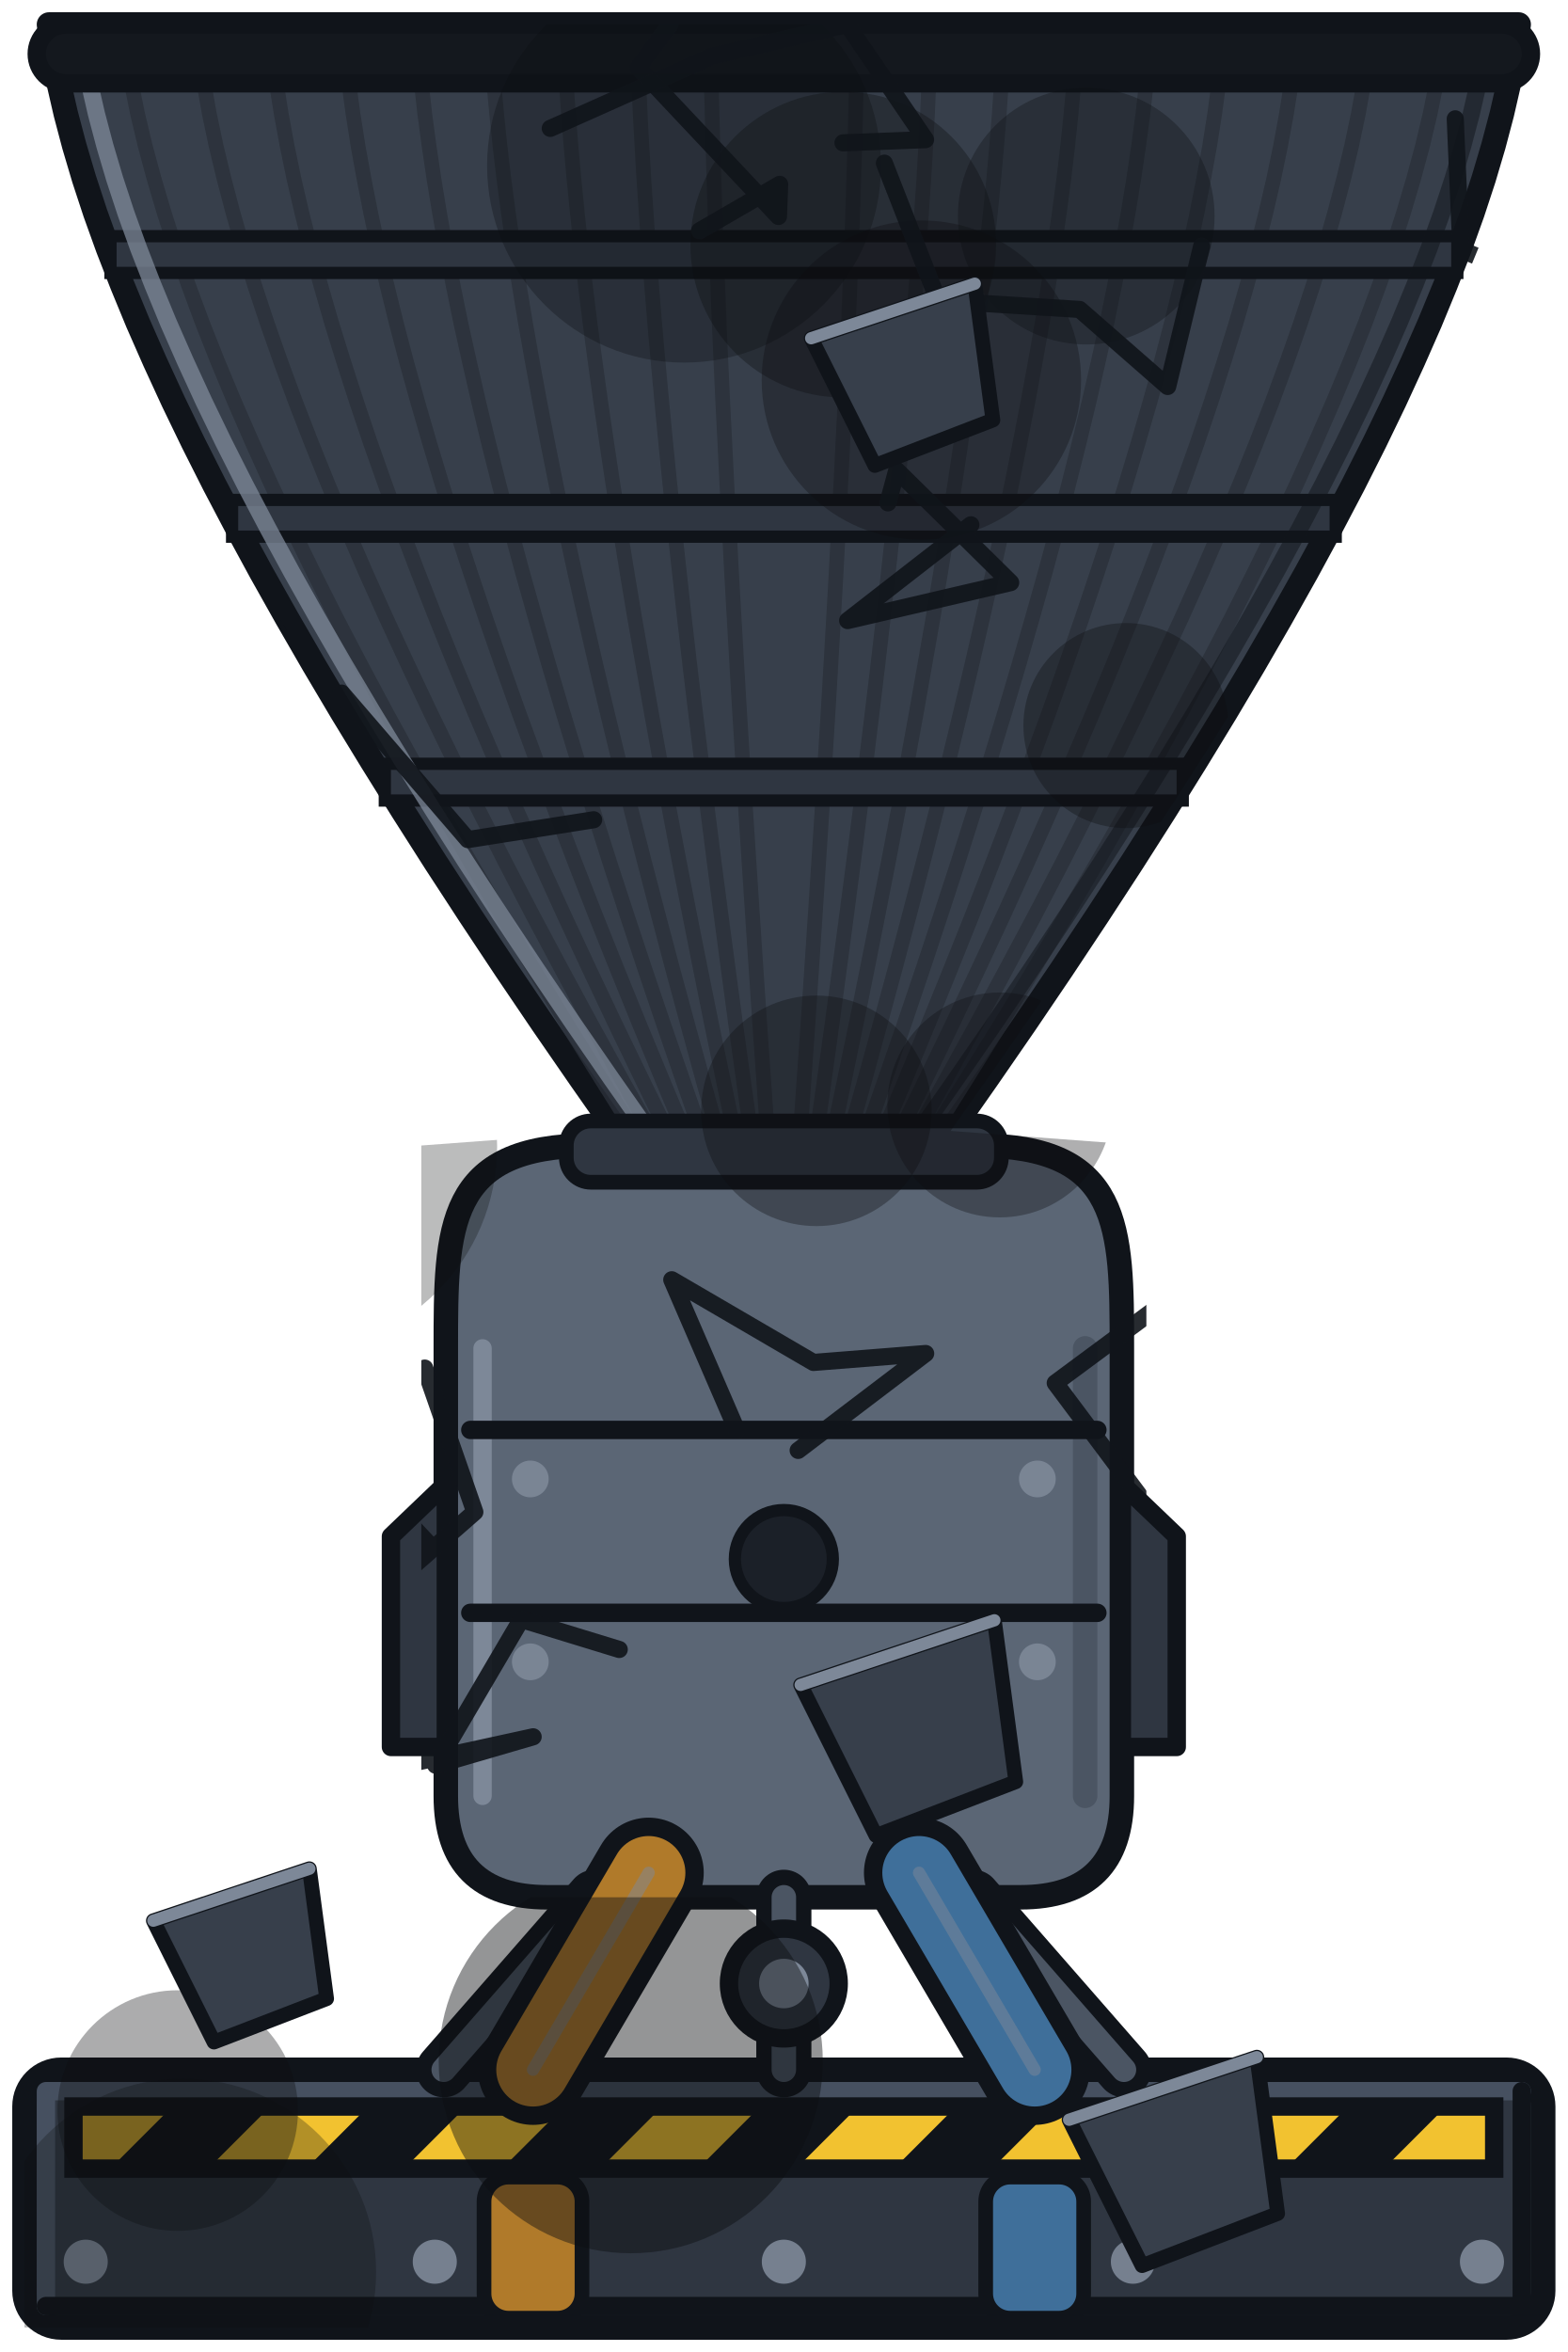
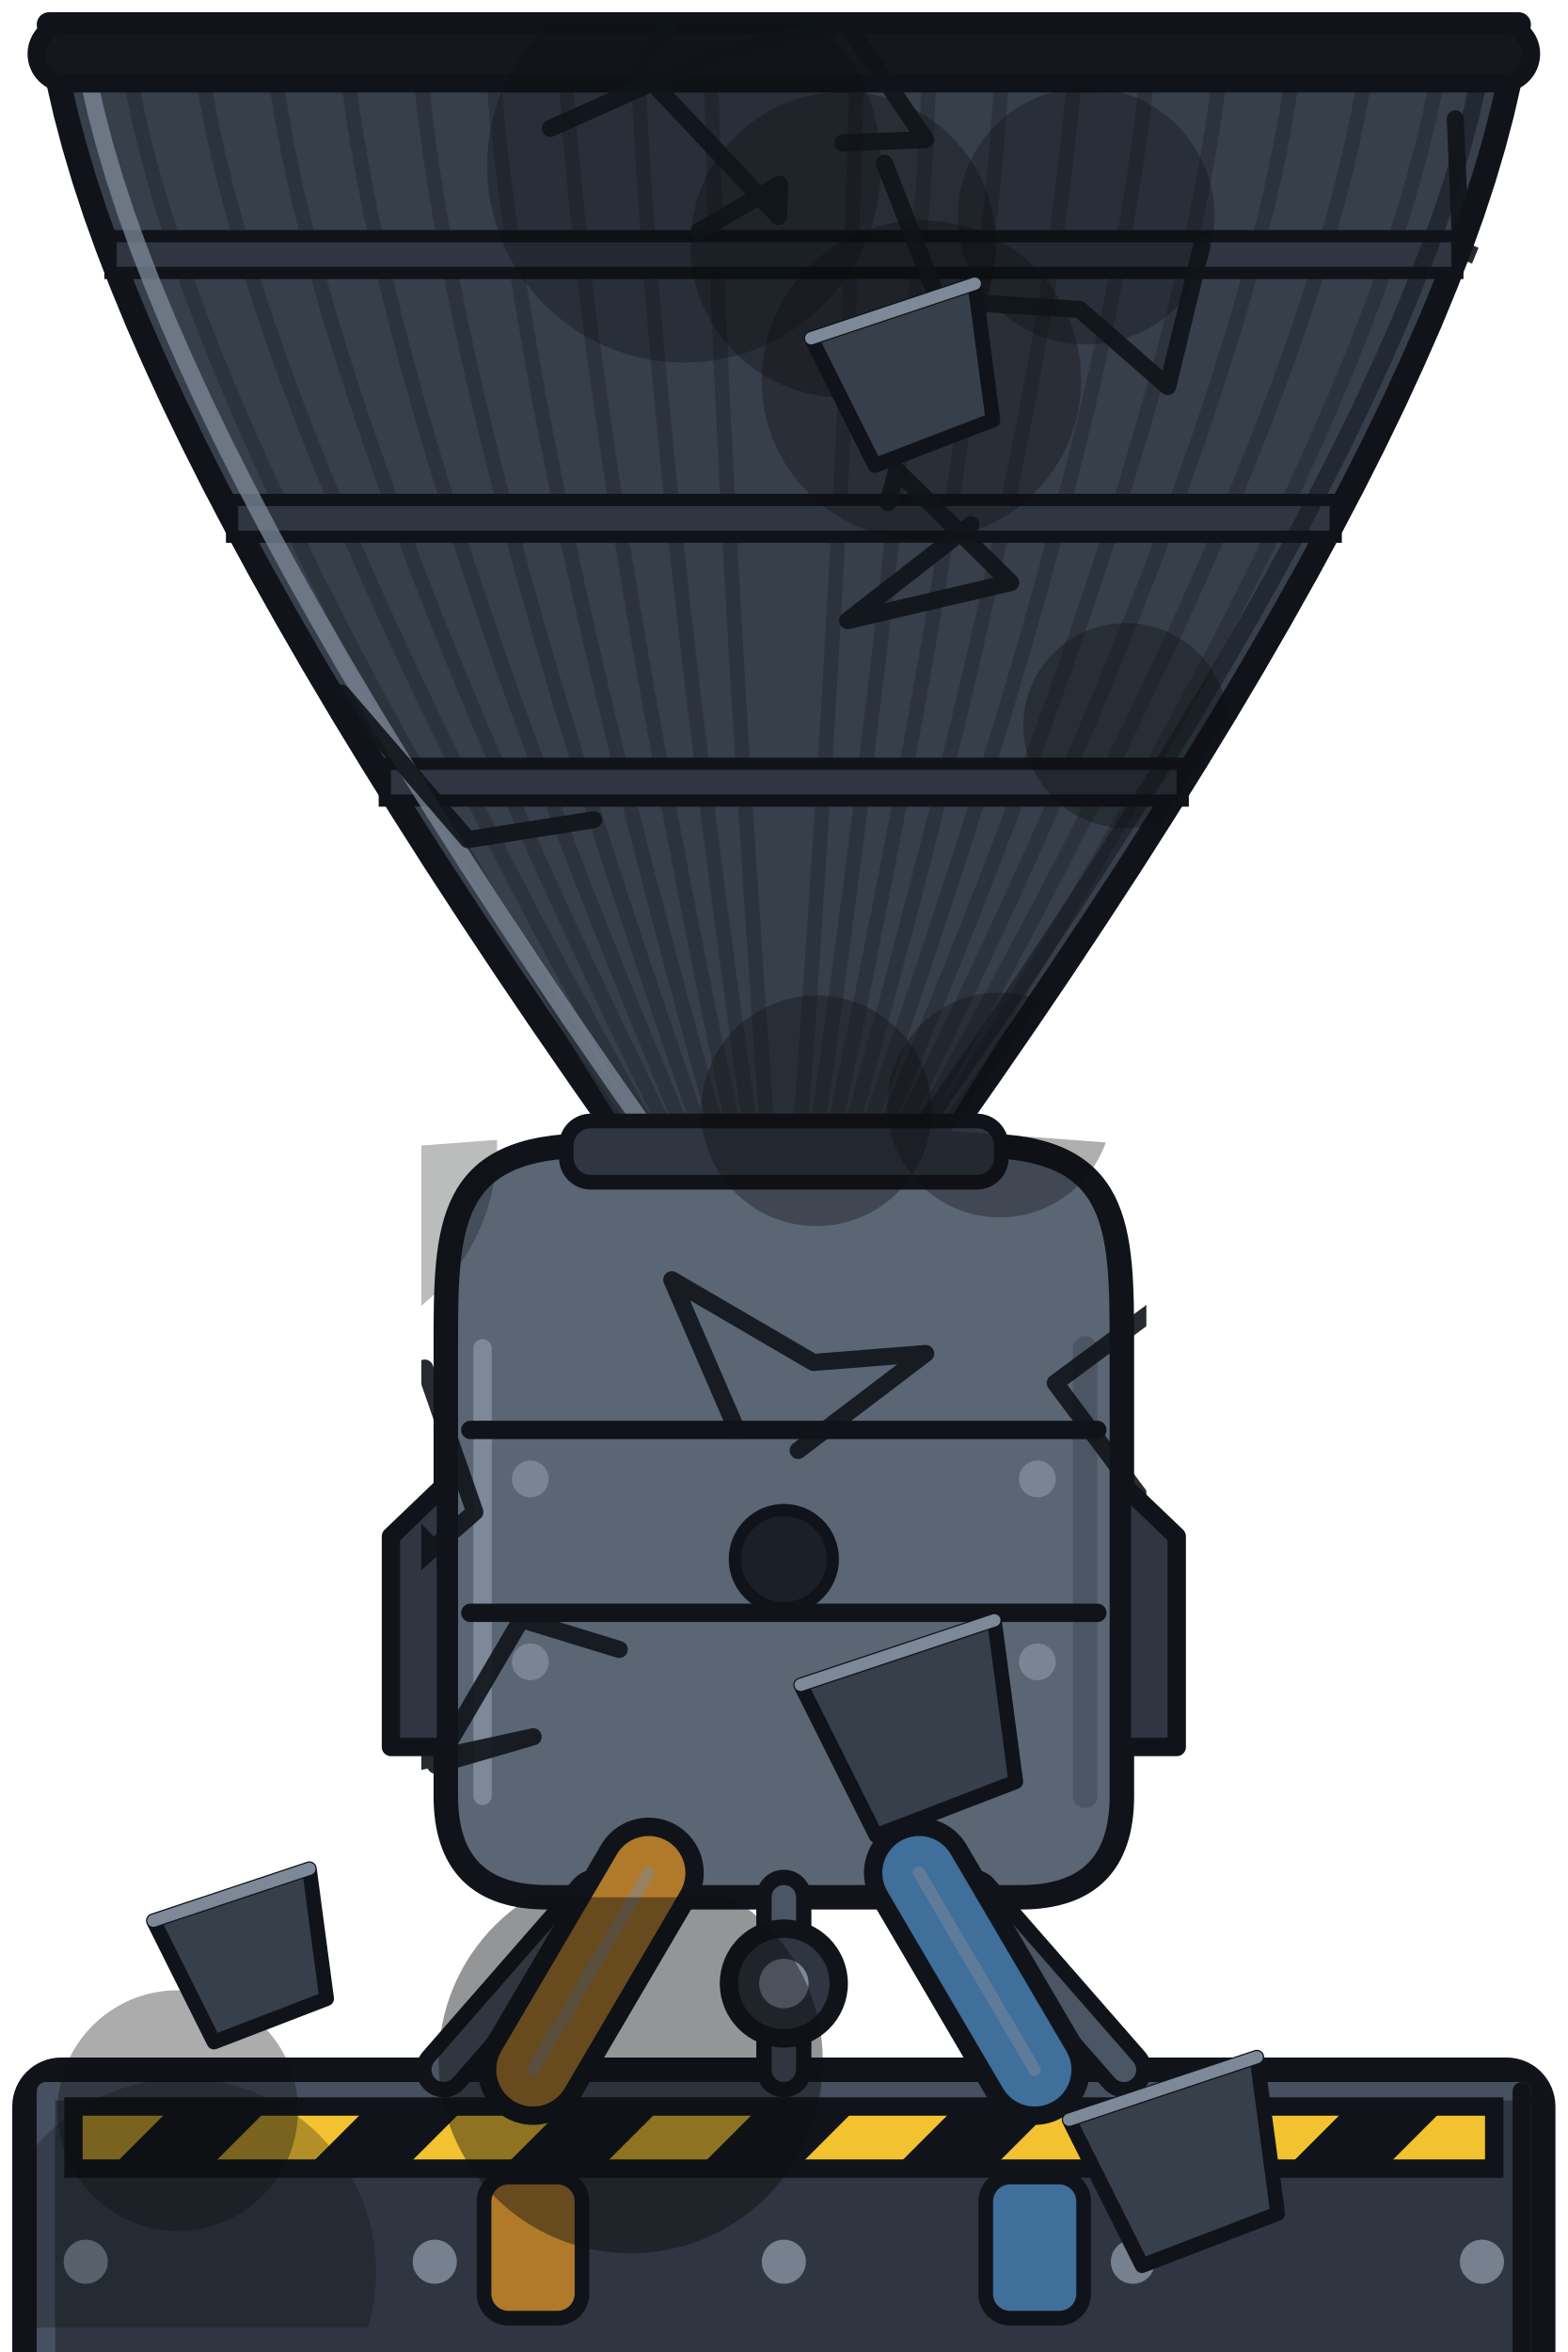
<svg xmlns="http://www.w3.org/2000/svg" width="128" height="192" viewBox="0 0 128 192">
  <defs>
    <radialGradient id="gunship_drive_c_nacelle_m_throat">
      <stop offset="0" stop-color="#ffffff" stop-opacity="0.95" />
      <stop offset="0.35" stop-color="#9fd8ff" stop-opacity="0.9" />
      <stop offset="1" stop-color="#9fd8ff" stop-opacity="0" />
    </radialGradient>
  </defs>
  <g id="base">
-     <rect x="2" y="168.96" width="124" height="21.04" rx="3" fill="#2f3641" stroke="#10141a" stroke-width="2" />
-     <path d="M3.75,188.25 L3.75,170.71 L124.25,170.71" fill="none" stroke="#465060" stroke-width="1.5" stroke-linejoin="round" stroke-linecap="round" data-baked="1" />
-     <path d="M124.25,170.71 L124.25,188.25 L3.75,188.25" fill="none" stroke="#10141a" stroke-width="1.5" stroke-linejoin="round" stroke-linecap="round" data-baked="1" />
+     <rect x="2" y="168.96" width="124" height="29.04" rx="3" fill="#2f3641" stroke="#10141a" stroke-width="2" />
+     <path d="M3.75,196.25 L3.75,170.71 L124.25,170.71" fill="none" stroke="#465060" stroke-width="1.5" stroke-linejoin="round" stroke-linecap="round" data-baked="1" />
+     <path d="M124.25,170.71 L124.25,196.25 L3.75,196.25" fill="none" stroke="#10141a" stroke-width="1.5" stroke-linejoin="round" stroke-linecap="round" data-baked="1" />
    <clipPath id="hz_nacelle_m_6_171">
      <rect x="6" y="171.96" width="116" height="5.07" />
    </clipPath>
    <rect x="6" y="171.96" width="116" height="5.07" fill="#f2c230" />
    <g clip-path="url(#hz_nacelle_m_6_171)">
      <polygon points="-7,177.03 1,177.03 6.07,171.96 -1.93,171.96" fill="#10141a" />
      <polygon points="9,177.03 17,177.03 22.07,171.96 14.07,171.96" fill="#10141a" />
      <polygon points="25,177.03 33,177.03 38.07,171.96 30.07,171.96" fill="#10141a" />
      <polygon points="41,177.03 49,177.03 54.07,171.96 46.07,171.96" fill="#10141a" />
      <polygon points="57,177.03 65,177.03 70.07,171.96 62.07,171.96" fill="#10141a" />
      <polygon points="73,177.03 81,177.03 86.07,171.96 78.07,171.96" fill="#10141a" />
      <polygon points="89,177.03 97,177.03 102.07,171.96 94.07,171.96" fill="#10141a" />
      <polygon points="105,177.03 113,177.03 118.07,171.96 110.07,171.96" fill="#10141a" />
      <polygon points="121,177.03 129,177.03 134.07,171.96 126.07,171.96" fill="#10141a" />
    </g>
    <rect x="6" y="171.96" width="116" height="5.07" fill="none" stroke="#10141a" stroke-width="1.5" />
    <circle cx="7" cy="184.63" r="1.8" fill="#7d8898" opacity="0.9" />
    <circle cx="35.5" cy="184.63" r="1.8" fill="#7d8898" opacity="0.9" />
    <circle cx="64" cy="184.63" r="1.8" fill="#7d8898" opacity="0.9" />
    <circle cx="92.5" cy="184.63" r="1.8" fill="#7d8898" opacity="0.9" />
    <circle cx="121" cy="184.63" r="1.8" fill="#7d8898" opacity="0.9" />
    <rect x="39.52" y="177.72" width="8" height="11.52" rx="2" fill="#b07a2a" stroke="#10141a" stroke-width="1.2" />
    <rect x="80.48" y="177.72" width="8" height="11.52" rx="2" fill="#3f6f9a" stroke="#10141a" stroke-width="1.2" />
    <path d="M75.4,113.28 L75.25,112.04 L74.84,110.9 L74.23,109.85 L73.5,108.87 L72.7,107.94 L71.9,107.06 L71.17,106.21 L70.56,105.37 L70.15,104.53 L70,103.68 L70.01,103.44 L70.05,103.21 L70.11,102.97 L70.2,102.75 L70.31,102.54 L70.44,102.34 L73.92,97.5 L77.29,92.76 L80.55,88.11 L83.69,83.56 L86.71,79.1 L89.61,74.73 L92.4,70.45 L95.07,66.26 L97.62,62.17 L100.06,58.17 L102.38,54.26 L104.58,50.45 L106.67,46.73 L108.64,43.1 L110.5,39.56 L112.24,36.11 L113.86,32.76 L115.36,29.5 L116.75,26.34 L118.02,23.26 L119.18,20.28 L120.22,17.39 L121.14,14.59 L121.94,11.89 L122.63,9.28 L123.21,6.76 L123.66,4.33 L124,2 L4,2 L4.34,4.33 L4.79,6.76 L5.37,9.28 L6.06,11.89 L6.86,14.59 L7.78,17.39 L8.82,20.28 L9.98,23.26 L11.25,26.34 L12.64,29.5 L14.14,32.76 L15.76,36.11 L17.5,39.56 L19.36,43.1 L21.33,46.73 L23.42,50.45 L25.62,54.26 L27.94,58.17 L30.38,62.17 L32.93,66.26 L35.6,70.45 L38.39,74.73 L41.29,79.1 L44.31,83.56 L47.45,88.11 L50.71,92.76 L54.08,97.5 L57.56,102.34 L57.69,102.54 L57.8,102.75 L57.89,102.97 L57.95,103.21 L57.99,103.44 L58,103.68 L57.85,104.53 L57.44,105.37 L56.83,106.21 L56.1,107.06 L55.3,107.94 L54.5,108.87 L53.77,109.85 L53.16,110.9 L52.75,112.04 L52.6,113.28 Z" fill="#373f4b" stroke="#10141a" stroke-width="2" stroke-linejoin="round" stroke-linecap="round" />
    <path d="M63.4,103.68 L63.4,103.44 L63.39,103.21 L63.39,102.97 L63.38,102.75 L63.37,102.54 L63.36,102.34 L63.01,97.5 L62.67,92.76 L62.35,88.11 L62.03,83.56 L61.73,79.1 L61.44,74.73 L61.16,70.45 L60.89,66.26 L60.64,62.17 L60.39,58.17 L60.16,54.26 L59.94,50.45 L59.73,46.73 L59.54,43.1 L59.35,39.56 L59.18,36.11 L59.01,32.76 L58.86,29.5 L58.72,26.34 L58.6,23.26 L58.48,20.28 L58.38,17.39 L58.29,14.59 L58.21,11.89 L58.14,9.28 L58.08,6.76 L58.03,4.33 L58,2" fill="none" stroke="#2a3039" stroke-width="1.2" stroke-linejoin="round" stroke-linecap="round" opacity="0.8" />
    <path d="M64.6,103.68 L64.6,103.44 L64.61,103.21 L64.61,102.97 L64.62,102.75 L64.63,102.54 L64.64,102.34 L64.99,97.5 L65.33,92.76 L65.65,88.11 L65.97,83.56 L66.27,79.1 L66.56,74.73 L66.84,70.45 L67.11,66.26 L67.36,62.17 L67.61,58.17 L67.84,54.26 L68.06,50.45 L68.27,46.73 L68.46,43.1 L68.65,39.56 L68.82,36.11 L68.99,32.76 L69.14,29.5 L69.28,26.34 L69.4,23.26 L69.52,20.28 L69.62,17.39 L69.71,14.59 L69.79,11.89 L69.86,9.28 L69.92,6.76 L69.97,4.33 L70,2" fill="none" stroke="#2a3039" stroke-width="1.2" stroke-linejoin="round" stroke-linecap="round" opacity="0.8" />
    <path d="M62.8,103.68 L62.8,103.44 L62.79,103.21 L62.78,102.97 L62.76,102.75 L62.74,102.54 L62.71,102.34 L62.02,97.5 L61.34,92.76 L60.69,88.11 L60.06,83.56 L59.46,79.1 L58.88,74.73 L58.32,70.45 L57.79,66.26 L57.28,62.17 L56.79,58.17 L56.32,54.26 L55.88,50.45 L55.47,46.73 L55.07,43.1 L54.7,39.56 L54.35,36.11 L54.03,32.76 L53.73,29.5 L53.45,26.34 L53.2,23.26 L52.96,20.28 L52.76,17.39 L52.57,14.59 L52.41,11.89 L52.27,9.28 L52.16,6.76 L52.07,4.33 L52,2" fill="none" stroke="#2a3039" stroke-width="1.2" stroke-linejoin="round" stroke-linecap="round" opacity="0.8" />
    <path d="M65.2,103.68 L65.2,103.44 L65.21,103.21 L65.22,102.97 L65.24,102.75 L65.26,102.54 L65.29,102.34 L65.98,97.5 L66.66,92.76 L67.31,88.11 L67.94,83.56 L68.54,79.1 L69.12,74.73 L69.68,70.45 L70.21,66.26 L70.72,62.17 L71.21,58.17 L71.68,54.26 L72.12,50.45 L72.53,46.73 L72.93,43.1 L73.3,39.56 L73.65,36.11 L73.97,32.76 L74.27,29.5 L74.55,26.34 L74.8,23.26 L75.04,20.28 L75.24,17.39 L75.43,14.59 L75.59,11.89 L75.73,9.28 L75.84,6.76 L75.93,4.33 L76,2" fill="none" stroke="#2a3039" stroke-width="1.2" stroke-linejoin="round" stroke-linecap="round" opacity="0.8" />
    <path d="M62.2,103.68 L62.2,103.44 L62.18,103.21 L62.17,102.97 L62.14,102.75 L62.11,102.54 L62.07,102.34 L61.02,97.5 L60.01,92.76 L59.04,88.11 L58.09,83.56 L57.19,79.1 L56.32,74.73 L55.48,70.45 L54.68,66.26 L53.91,62.17 L53.18,58.17 L52.49,54.26 L51.82,50.45 L51.2,46.73 L50.61,43.1 L50.05,39.56 L49.53,36.11 L49.04,32.76 L48.59,29.5 L48.17,26.34 L47.79,23.26 L47.45,20.28 L47.14,17.39 L46.86,14.59 L46.62,11.89 L46.41,9.28 L46.24,6.76 L46.1,4.33 L46,2" fill="none" stroke="#2a3039" stroke-width="1.2" stroke-linejoin="round" stroke-linecap="round" opacity="0.8" />
    <path d="M65.8,103.68 L65.8,103.44 L65.82,103.21 L65.83,102.97 L65.86,102.75 L65.89,102.54 L65.93,102.34 L66.98,97.5 L67.99,92.76 L68.96,88.11 L69.91,83.56 L70.81,79.1 L71.68,74.73 L72.52,70.45 L73.32,66.26 L74.09,62.17 L74.82,58.17 L75.51,54.26 L76.18,50.45 L76.8,46.73 L77.39,43.1 L77.95,39.56 L78.47,36.11 L78.96,32.76 L79.41,29.5 L79.83,26.34 L80.21,23.26 L80.55,20.28 L80.86,17.39 L81.14,14.59 L81.38,11.89 L81.59,9.28 L81.76,6.76 L81.9,4.33 L82,2" fill="none" stroke="#2a3039" stroke-width="1.2" stroke-linejoin="round" stroke-linecap="round" opacity="0.8" />
    <path d="M61.6,103.68 L61.59,103.44 L61.58,103.21 L61.56,102.97 L61.52,102.75 L61.48,102.54 L61.42,102.34 L60.03,97.5 L58.68,92.76 L57.38,88.11 L56.13,83.56 L54.92,79.1 L53.76,74.73 L52.64,70.45 L51.57,66.26 L50.55,62.17 L49.58,58.17 L48.65,54.26 L47.77,50.45 L46.93,46.73 L46.14,43.1 L45.4,39.56 L44.71,36.11 L44.06,32.76 L43.46,29.5 L42.9,26.34 L42.39,23.26 L41.93,20.28 L41.51,17.39 L41.14,14.59 L40.82,11.89 L40.55,9.28 L40.32,6.76 L40.14,4.33 L40,2" fill="none" stroke="#2a3039" stroke-width="1.2" stroke-linejoin="round" stroke-linecap="round" opacity="0.8" />
    <path d="M66.4,103.68 L66.41,103.44 L66.42,103.21 L66.44,102.97 L66.48,102.75 L66.52,102.54 L66.58,102.34 L67.97,97.5 L69.32,92.76 L70.62,88.11 L71.87,83.56 L73.08,79.1 L74.24,74.73 L75.36,70.45 L76.43,66.26 L77.45,62.17 L78.42,58.17 L79.35,54.26 L80.23,50.45 L81.07,46.73 L81.86,43.1 L82.6,39.56 L83.29,36.11 L83.94,32.76 L84.54,29.5 L85.1,26.34 L85.61,23.26 L86.07,20.28 L86.49,17.39 L86.86,14.59 L87.18,11.89 L87.45,9.28 L87.68,6.76 L87.86,4.33 L88,2" fill="none" stroke="#2a3039" stroke-width="1.2" stroke-linejoin="round" stroke-linecap="round" opacity="0.8" />
    <path d="M61,103.68 L60.99,103.44 L60.97,103.21 L60.94,102.97 L60.9,102.75 L60.85,102.54 L60.78,102.34 L59.04,97.5 L57.35,92.76 L55.73,88.11 L54.16,83.56 L52.65,79.1 L51.2,74.73 L49.8,70.45 L48.47,66.26 L47.19,62.17 L45.97,58.17 L44.81,54.26 L43.71,50.45 L42.66,46.73 L41.68,43.1 L40.75,39.56 L39.88,36.11 L39.07,32.76 L38.32,29.5 L37.62,26.34 L36.99,23.26 L36.41,20.28 L35.89,17.39 L35.43,14.59 L35.03,11.89 L34.68,9.28 L34.4,6.76 L34.17,4.33 L34,2" fill="none" stroke="#2a3039" stroke-width="1.2" stroke-linejoin="round" stroke-linecap="round" opacity="0.8" />
    <path d="M67,103.68 L67.01,103.44 L67.03,103.21 L67.06,102.97 L67.1,102.75 L67.15,102.54 L67.22,102.34 L68.96,97.5 L70.65,92.76 L72.27,88.11 L73.84,83.56 L75.35,79.1 L76.8,74.73 L78.2,70.45 L79.53,66.26 L80.81,62.17 L82.03,58.17 L83.19,54.26 L84.29,50.45 L85.34,46.73 L86.32,43.1 L87.25,39.56 L88.12,36.11 L88.93,32.76 L89.68,29.5 L90.38,26.34 L91.01,23.26 L91.59,20.28 L92.11,17.39 L92.57,14.59 L92.97,11.89 L93.32,9.28 L93.6,6.76 L93.83,4.33 L94,2" fill="none" stroke="#2a3039" stroke-width="1.2" stroke-linejoin="round" stroke-linecap="round" opacity="0.8" />
    <path d="M60.4,103.68 L60.39,103.44 L60.37,103.21 L60.33,102.97 L60.28,102.75 L60.22,102.54 L60.14,102.34 L58.05,97.5 L56.02,92.76 L54.07,88.11 L52.19,83.56 L50.38,79.1 L48.63,74.73 L46.96,70.45 L45.36,66.26 L43.83,62.17 L42.36,58.17 L40.97,54.26 L39.65,50.45 L38.4,46.73 L37.21,43.1 L36.1,39.56 L35.06,36.11 L34.09,32.76 L33.18,29.5 L32.35,26.34 L31.59,23.26 L30.89,20.28 L30.27,17.39 L29.72,14.59 L29.23,11.89 L28.82,9.28 L28.48,6.76 L28.2,4.33 L28,2" fill="none" stroke="#2a3039" stroke-width="1.2" stroke-linejoin="round" stroke-linecap="round" opacity="0.8" />
    <path d="M67.6,103.68 L67.61,103.44 L67.63,103.21 L67.67,102.97 L67.72,102.75 L67.78,102.54 L67.86,102.34 L69.95,97.5 L71.98,92.76 L73.93,88.11 L75.81,83.56 L77.62,79.1 L79.37,74.73 L81.04,70.45 L82.64,66.26 L84.17,62.17 L85.64,58.17 L87.03,54.26 L88.35,50.45 L89.6,46.73 L90.79,43.1 L91.9,39.56 L92.94,36.11 L93.91,32.76 L94.82,29.5 L95.65,26.34 L96.41,23.26 L97.11,20.28 L97.73,17.39 L98.28,14.59 L98.77,11.89 L99.18,9.28 L99.52,6.76 L99.8,4.33 L100,2" fill="none" stroke="#2a3039" stroke-width="1.2" stroke-linejoin="round" stroke-linecap="round" opacity="0.8" />
    <path d="M59.8,103.68 L59.79,103.44 L59.76,103.21 L59.72,102.97 L59.66,102.75 L59.59,102.54 L59.49,102.34 L57.05,97.5 L54.69,92.76 L52.42,88.11 L50.22,83.56 L48.11,79.1 L46.07,74.73 L44.12,70.45 L42.25,66.26 L40.47,62.17 L38.76,58.17 L37.13,54.26 L35.59,50.45 L34.13,46.73 L32.75,43.1 L31.45,39.56 L30.23,36.11 L29.1,32.76 L28.05,29.5 L27.07,26.34 L26.18,23.26 L25.38,20.28 L24.65,17.39 L24,14.59 L23.44,11.89 L22.96,9.28 L22.56,6.76 L22.24,4.33 L22,2" fill="none" stroke="#2a3039" stroke-width="1.2" stroke-linejoin="round" stroke-linecap="round" opacity="0.8" />
    <path d="M68.2,103.68 L68.21,103.44 L68.24,103.21 L68.28,102.97 L68.34,102.75 L68.41,102.54 L68.51,102.34 L70.95,97.5 L73.31,92.76 L75.58,88.11 L77.78,83.56 L79.89,79.1 L81.93,74.73 L83.88,70.45 L85.75,66.26 L87.53,62.17 L89.24,58.17 L90.87,54.26 L92.41,50.45 L93.87,46.73 L95.25,43.1 L96.55,39.56 L97.77,36.11 L98.9,32.76 L99.95,29.5 L100.93,26.34 L101.82,23.26 L102.62,20.28 L103.35,17.39 L104,14.59 L104.56,11.89 L105.04,9.28 L105.44,6.76 L105.76,4.33 L106,2" fill="none" stroke="#2a3039" stroke-width="1.2" stroke-linejoin="round" stroke-linecap="round" opacity="0.8" />
    <path d="M59.2,103.68 L59.19,103.44 L59.16,103.21 L59.11,102.97 L59.04,102.75 L58.95,102.54 L58.85,102.34 L56.06,97.5 L53.36,92.76 L50.76,88.11 L48.25,83.56 L45.84,79.1 L43.51,74.73 L41.28,70.45 L39.15,66.26 L37.1,62.17 L35.15,58.17 L33.3,54.26 L31.53,50.45 L29.86,46.73 L28.29,43.1 L26.8,39.56 L25.41,36.11 L24.11,32.76 L22.91,29.5 L21.8,26.34 L20.78,23.26 L19.86,20.28 L19.03,17.39 L18.29,14.59 L17.64,11.89 L17.09,9.28 L16.64,6.76 L16.27,4.33 L16,2" fill="none" stroke="#2a3039" stroke-width="1.2" stroke-linejoin="round" stroke-linecap="round" opacity="0.8" />
    <path d="M68.8,103.68 L68.81,103.44 L68.84,103.21 L68.89,102.97 L68.96,102.75 L69.05,102.54 L69.15,102.34 L71.94,97.5 L74.64,92.76 L77.24,88.11 L79.75,83.56 L82.16,79.1 L84.49,74.73 L86.72,70.45 L88.85,66.26 L90.9,62.17 L92.85,58.17 L94.7,54.26 L96.47,50.45 L98.14,46.73 L99.71,43.1 L101.2,39.56 L102.59,36.11 L103.89,32.76 L105.09,29.5 L106.2,26.34 L107.22,23.26 L108.14,20.28 L108.97,17.39 L109.71,14.59 L110.36,11.89 L110.91,9.28 L111.36,6.76 L111.73,4.33 L112,2" fill="none" stroke="#2a3039" stroke-width="1.2" stroke-linejoin="round" stroke-linecap="round" opacity="0.8" />
    <path d="M58.6,103.68 L58.59,103.44 L58.55,103.21 L58.5,102.97 L58.42,102.75 L58.32,102.54 L58.21,102.34 L55.07,97.5 L52.03,92.76 L49.11,88.11 L46.28,83.56 L43.57,79.1 L40.95,74.73 L38.44,70.45 L36.04,66.26 L33.74,62.17 L31.55,58.17 L29.46,54.26 L27.47,50.45 L25.6,46.73 L23.82,43.1 L22.15,39.56 L20.59,36.11 L19.13,32.76 L17.77,29.5 L16.52,26.34 L15.38,23.26 L14.34,20.28 L13.41,17.39 L12.58,14.59 L11.85,11.89 L11.23,9.28 L10.72,6.76 L10.31,4.33 L10,2" fill="none" stroke="#2a3039" stroke-width="1.2" stroke-linejoin="round" stroke-linecap="round" opacity="0.8" />
    <path d="M69.4,103.68 L69.41,103.44 L69.45,103.21 L69.5,102.97 L69.58,102.75 L69.68,102.54 L69.79,102.34 L72.93,97.5 L75.97,92.76 L78.89,88.11 L81.72,83.56 L84.43,79.1 L87.05,74.73 L89.56,70.45 L91.96,66.26 L94.26,62.17 L96.45,58.17 L98.54,54.26 L100.53,50.45 L102.4,46.73 L104.18,43.1 L105.85,39.56 L107.41,36.11 L108.87,32.76 L110.23,29.5 L111.48,26.34 L112.62,23.26 L113.66,20.28 L114.59,17.39 L115.42,14.59 L116.15,11.89 L116.77,9.28 L117.28,6.76 L117.69,4.33 L118,2" fill="none" stroke="#2a3039" stroke-width="1.2" stroke-linejoin="round" stroke-linecap="round" opacity="0.8" />
    <rect x="31.42" y="62.35" width="65.15" height="3" fill="#2f3641" stroke="#10141a" stroke-width="1" />
    <rect x="18.95" y="40.81" width="90.11" height="3" fill="#2f3641" stroke="#10141a" stroke-width="1" />
    <rect x="9.02" y="19.28" width="109.97" height="3" fill="#2f3641" stroke="#10141a" stroke-width="1" />
    <path d="M60.5,103.68 L60.49,103.44 L60.45,103.21 L60.39,102.97 L60.3,102.75 L60.19,102.54 L60.06,102.34 L56.58,97.5 L53.21,92.76 L49.95,88.11 L46.81,83.56 L43.79,79.1 L40.89,74.73 L38.1,70.45 L35.43,66.26 L32.88,62.17 L30.44,58.17 L28.12,54.26 L25.92,50.45 L23.83,46.73 L21.86,43.1 L20,39.56 L18.26,36.11 L16.64,32.76 L15.14,29.5 L13.75,26.34 L12.48,23.26 L11.32,20.28 L10.28,17.39 L9.36,14.59 L8.56,11.89 L7.87,9.28 L7.29,6.76 L6.84,4.33 L6.5,2" fill="none" stroke="#7d8898" stroke-width="1.4" stroke-linejoin="round" stroke-linecap="round" opacity="0.75" />
    <path d="M67.5,103.68 L67.51,103.44 L67.55,103.21 L67.61,102.97 L67.7,102.75 L67.81,102.54 L67.94,102.34 L71.42,97.5 L74.79,92.76 L78.05,88.11 L81.19,83.56 L84.21,79.1 L87.11,74.73 L89.9,70.45 L92.57,66.26 L95.12,62.17 L97.56,58.17 L99.88,54.26 L102.08,50.45 L104.17,46.73 L106.14,43.1 L108,39.56 L109.74,36.11 L111.36,32.76 L112.86,29.5 L114.25,26.34 L115.52,23.26 L116.68,20.28 L117.72,17.39 L118.64,14.59 L119.44,11.89 L120.13,9.28 L120.71,6.76 L121.16,4.33 L121.5,2" fill="none" stroke="#10141a" stroke-width="1.4" stroke-linejoin="round" stroke-linecap="round" opacity="0.5" />
    <rect x="56" y="101.68" width="16" height="4" rx="2" fill="#4b5563" stroke="#10141a" stroke-width="1.2" />
    <rect x="3" y="2" width="122" height="4.8" rx="2.4" fill="#14181e" stroke="#10141a" stroke-width="1.5" />
    <path d="M48.24,93.51 H79.76 C91.6,93.51 91.6,100.14 91.6,110.07 V146.6 Q91.6,154.88 83.32,154.88 H44.68 Q36.4,154.88 36.4,146.6 V110.07 C36.4,100.14 36.4,93.51 48.24,93.51 Z" fill="#5b6675" stroke="#10141a" stroke-width="2" stroke-linejoin="round" stroke-linecap="round" />
    <path d="M39.4,146.6 V110.07" fill="none" stroke="#7d8898" stroke-width="1.5" stroke-linejoin="round" stroke-linecap="round" />
    <path d="M88.6,146.6 V110.07" fill="none" stroke="#4b5563" stroke-width="2" stroke-linejoin="round" stroke-linecap="round" />
    <rect x="46.24" y="91.51" width="35.52" height="5" rx="2" fill="#2f3641" stroke="#10141a" stroke-width="1.2" />
    <line x1="38.4" y1="116.73" x2="89.6" y2="116.73" stroke="#10141a" stroke-width="1.5" stroke-linecap="round" />
    <circle cx="43.3" cy="120.73" r="1.5" fill="#7d8898" opacity="0.9" />
    <circle cx="84.7" cy="120.73" r="1.5" fill="#7d8898" opacity="0.9" />
    <line x1="38.4" y1="131.66" x2="89.6" y2="131.66" stroke="#10141a" stroke-width="1.5" stroke-linecap="round" />
    <circle cx="43.3" cy="135.66" r="1.5" fill="#7d8898" opacity="0.9" />
    <circle cx="84.7" cy="135.66" r="1.5" fill="#7d8898" opacity="0.9" />
    <polygon points="36.4,121.13 31.92,125.42 31.92,142.61 36.4,142.61" fill="#2f3641" stroke="#10141a" stroke-width="1.5" stroke-linejoin="round" />
    <polygon points="91.6,121.13 96.08,125.42 96.08,142.61 91.6,142.61" fill="#2f3641" stroke="#10141a" stroke-width="1.5" stroke-linejoin="round" />
    <line x1="36.23" y1="168.96" x2="48.54" y2="154.88" stroke="#10141a" stroke-width="4.5" stroke-linecap="round" />
    <line x1="36.23" y1="168.96" x2="48.54" y2="154.88" stroke="#4b5563" stroke-width="2" stroke-linecap="round" />
    <line x1="91.77" y1="168.96" x2="79.46" y2="154.88" stroke="#10141a" stroke-width="4.5" stroke-linecap="round" />
    <line x1="91.77" y1="168.96" x2="79.46" y2="154.88" stroke="#4b5563" stroke-width="2" stroke-linecap="round" />
    <line x1="64" y1="154.88" x2="64" y2="168.96" stroke="#10141a" stroke-width="4.5" stroke-linecap="round" />
    <line x1="64" y1="154.88" x2="64" y2="168.96" stroke="#4b5563" stroke-width="2" stroke-linecap="round" />
    <circle cx="64" cy="161.92" r="4.48" fill="#2f3641" stroke="#10141a" stroke-width="1.5" />
    <circle cx="64" cy="161.92" r="2.02" fill="#7d8898" />
    <line x1="52.96" y1="152.88" x2="43.52" y2="168.96" stroke="#10141a" stroke-width="9" stroke-linecap="round" />
    <line x1="52.96" y1="152.88" x2="43.52" y2="168.96" stroke="#b07a2a" stroke-width="6" stroke-linecap="round" />
    <line x1="52.96" y1="152.88" x2="43.52" y2="168.96" stroke="#7d8898" stroke-width="1" stroke-linecap="round" opacity="0.5" />
    <line x1="75.04" y1="152.88" x2="84.48" y2="168.96" stroke="#10141a" stroke-width="9" stroke-linecap="round" />
    <line x1="75.04" y1="152.88" x2="84.48" y2="168.96" stroke="#3f6f9a" stroke-width="6" stroke-linecap="round" />
    <line x1="75.04" y1="152.88" x2="84.48" y2="168.96" stroke="#7d8898" stroke-width="1" stroke-linecap="round" opacity="0.5" />
    <circle cx="64" cy="127.27" r="4" fill="#1b2028" stroke="#10141a" stroke-width="1" />
    <clipPath id="components_gunship_drive_m_clip0">
      <path d="M93.6,154.88 L93.6,93.51 L77.62,92.32 L81.03,87.48 L84.32,82.75 L87.48,78.12 L90.51,73.61 L93.42,69.21 L96.21,64.91 L98.88,60.73 L101.42,56.65 L103.84,52.68 L106.13,48.83 L108.3,45.08 L110.35,41.44 L112.27,37.91 L114.07,34.49 L115.74,31.18 L117.29,27.98 L118.72,24.89 L120.03,21.91 L121.21,19.04 L122.26,16.28 L123.19,13.62 L124,11.08 L124.69,8.65 L125.25,6.32 L125.69,4.11 L126,2 L2,2 L2.31,4.11 L2.75,6.32 L3.31,8.65 L4,11.08 L4.81,13.62 L5.74,16.28 L6.79,19.04 L7.97,21.91 L9.28,24.89 L10.71,27.98 L12.26,31.18 L13.93,34.49 L15.73,37.91 L17.65,41.44 L19.7,45.08 L21.87,48.83 L24.16,52.68 L26.58,56.65 L29.12,60.73 L31.79,64.91 L34.58,69.21 L37.49,73.61 L40.52,78.12 L43.68,82.75 L46.97,87.48 L50.38,92.32 L34.4,93.51 L34.4,154.88 Z M2,150.88 H126 V190 H2 Z" />
    </clipPath>
    <g clip-path="url(#components_gunship_drive_m_clip0)">
      <circle cx="14.51" cy="172.29" r="9.82" fill="#0b0d10" opacity="0.34" />
      <circle cx="91.93" cy="59.23" r="8.37" fill="#0b0d10" opacity="0.34" />
      <circle cx="9.56" cy="58.88" r="15.7" fill="#0b0d10" opacity="0.41" />
      <circle cx="81.63" cy="90.2" r="9.18" fill="#0b0d10" opacity="0.33" />
      <circle cx="23.83" cy="93.59" r="16.76" fill="#0b0d10" opacity="0.28" />
      <circle cx="88.69" cy="17.64" r="10.48" fill="#0b0d10" opacity="0.32" />
      <circle cx="75.23" cy="31.03" r="13.04" fill="#0b0d10" opacity="0.33" />
      <circle cx="66.66" cy="90.68" r="9.41" fill="#0b0d10" opacity="0.34" />
      <circle cx="51.5" cy="168.26" r="15.68" fill="#0b0d10" opacity="0.44" />
      <circle cx="68.85" cy="19.97" r="12.48" fill="#0b0d10" opacity="0.34" />
      <circle cx="55.85" cy="13.52" r="16.08" fill="#0b0d10" opacity="0.31" />
      <circle cx="14.93" cy="185.46" r="15.78" fill="#0b0d10" opacity="0.28" />
      <path d="M50.56,134.65 L42.56,132.2 L35.57,144.1 L43.53,141.78 L31.23,144.46" fill="none" stroke="#10141a" stroke-width="1.4" stroke-linejoin="round" stroke-linecap="round" opacity="0.9" />
      <path d="M79.27,42.84 L69.21,50.66 L82.52,47.56 L73.22,38.39 L72.5,41.05" fill="none" stroke="#10141a" stroke-width="1.4" stroke-linejoin="round" stroke-linecap="round" opacity="0.9" />
      <path d="M10.94,105.06 L9.21,100.36 L17.52,86.78 L16.15,77.6 L9.93,91.41" fill="none" stroke="#10141a" stroke-width="1.4" stroke-linejoin="round" stroke-linecap="round" opacity="0.9" />
      <path d="M57.12,18.84 L63.66,15.05 L63.56,17.67 L52.11,5.51 L54.71,2" fill="none" stroke="#10141a" stroke-width="1.4" stroke-linejoin="round" stroke-linecap="round" opacity="0.9" />
      <path d="M65.17,118.4 L75.58,110.49 L66.42,111.22 L54.85,104.47 L60.14,116.7" fill="none" stroke="#10141a" stroke-width="1.4" stroke-linejoin="round" stroke-linecap="round" opacity="0.9" />
      <path d="M121.16,46.59 L120.41,34.61 L126,23.2 L119.28,20.38 L118.82,9.7" fill="none" stroke="#10141a" stroke-width="1.4" stroke-linejoin="round" stroke-linecap="round" opacity="0.9" />
      <path d="M68.83,11.66 L75.57,11.4 L69.17,2 L58.12,4.59 L44.93,10.48" fill="none" stroke="#10141a" stroke-width="1.4" stroke-linejoin="round" stroke-linecap="round" opacity="0.9" />
      <path d="M29.36,131.66 L38.77,123.43 L34.68,111.68 L26.2,116.62 L35.07,126.1" fill="none" stroke="#10141a" stroke-width="1.4" stroke-linejoin="round" stroke-linecap="round" opacity="0.9" />
      <path d="M72.21,13.32 L76.6,24.54 L88.15,25.26 L95.34,31.55 L98.11,20.11" fill="none" stroke="#10141a" stroke-width="1.4" stroke-linejoin="round" stroke-linecap="round" opacity="0.9" />
      <path d="M10.11,128.29 L21.13,121.27 L27.1,125.06 L14.92,130.84 L8.5,120.17" fill="none" stroke="#10141a" stroke-width="1.4" stroke-linejoin="round" stroke-linecap="round" opacity="0.9" />
      <path d="M48.47,66.92 L38.2,68.54 L27.9,56.58 L19.12,68.28 L7.25,57.96" fill="none" stroke="#10141a" stroke-width="1.4" stroke-linejoin="round" stroke-linecap="round" opacity="0.9" />
      <path d="M112.45,100.71 L98.76,102.79 L99.02,103.38 L86.16,112.9 L95.98,126.03" fill="none" stroke="#10141a" stroke-width="1.4" stroke-linejoin="round" stroke-linecap="round" opacity="0.9" />
      <polygon points="87.29,173.04 102.62,167.93 104.32,180.7 93.25,184.95" fill="#373f4b" stroke="#10141a" stroke-width="1.2" stroke-linejoin="round" />
      <line x1="87.29" y1="173.04" x2="102.62" y2="167.93" stroke="#7d8898" stroke-width="1" stroke-linecap="round" />
      <polygon points="66.23,27.61 79.59,23.16 81.07,34.29 71.43,38" fill="#373f4b" stroke="#10141a" stroke-width="1.2" stroke-linejoin="round" />
      <line x1="66.23" y1="27.61" x2="79.59" y2="23.16" stroke="#7d8898" stroke-width="1" stroke-linecap="round" />
      <polygon points="97.46,108.75 110.24,104.49 111.66,115.15 102.43,118.7" fill="#373f4b" stroke="#10141a" stroke-width="1.2" stroke-linejoin="round" />
      <line x1="97.46" y1="108.75" x2="110.24" y2="104.49" stroke="#7d8898" stroke-width="1" stroke-linecap="round" />
      <polygon points="7.31,61.35 22.47,56.3 24.15,68.93 13.2,73.14" fill="#373f4b" stroke="#10141a" stroke-width="1.2" stroke-linejoin="round" />
      <line x1="7.31" y1="61.35" x2="22.47" y2="56.3" stroke="#7d8898" stroke-width="1" stroke-linecap="round" />
      <polygon points="12.52,156.79 25.26,152.55 26.67,163.16 17.47,166.7" fill="#373f4b" stroke="#10141a" stroke-width="1.2" stroke-linejoin="round" />
      <line x1="12.52" y1="156.79" x2="25.26" y2="152.55" stroke="#7d8898" stroke-width="1" stroke-linecap="round" />
      <polygon points="65.37,137.54 81.19,132.27 82.94,145.45 71.52,149.84" fill="#373f4b" stroke="#10141a" stroke-width="1.2" stroke-linejoin="round" />
      <line x1="65.37" y1="137.54" x2="81.19" y2="132.27" stroke="#7d8898" stroke-width="1" stroke-linecap="round" />
    </g>
  </g>
</svg>
